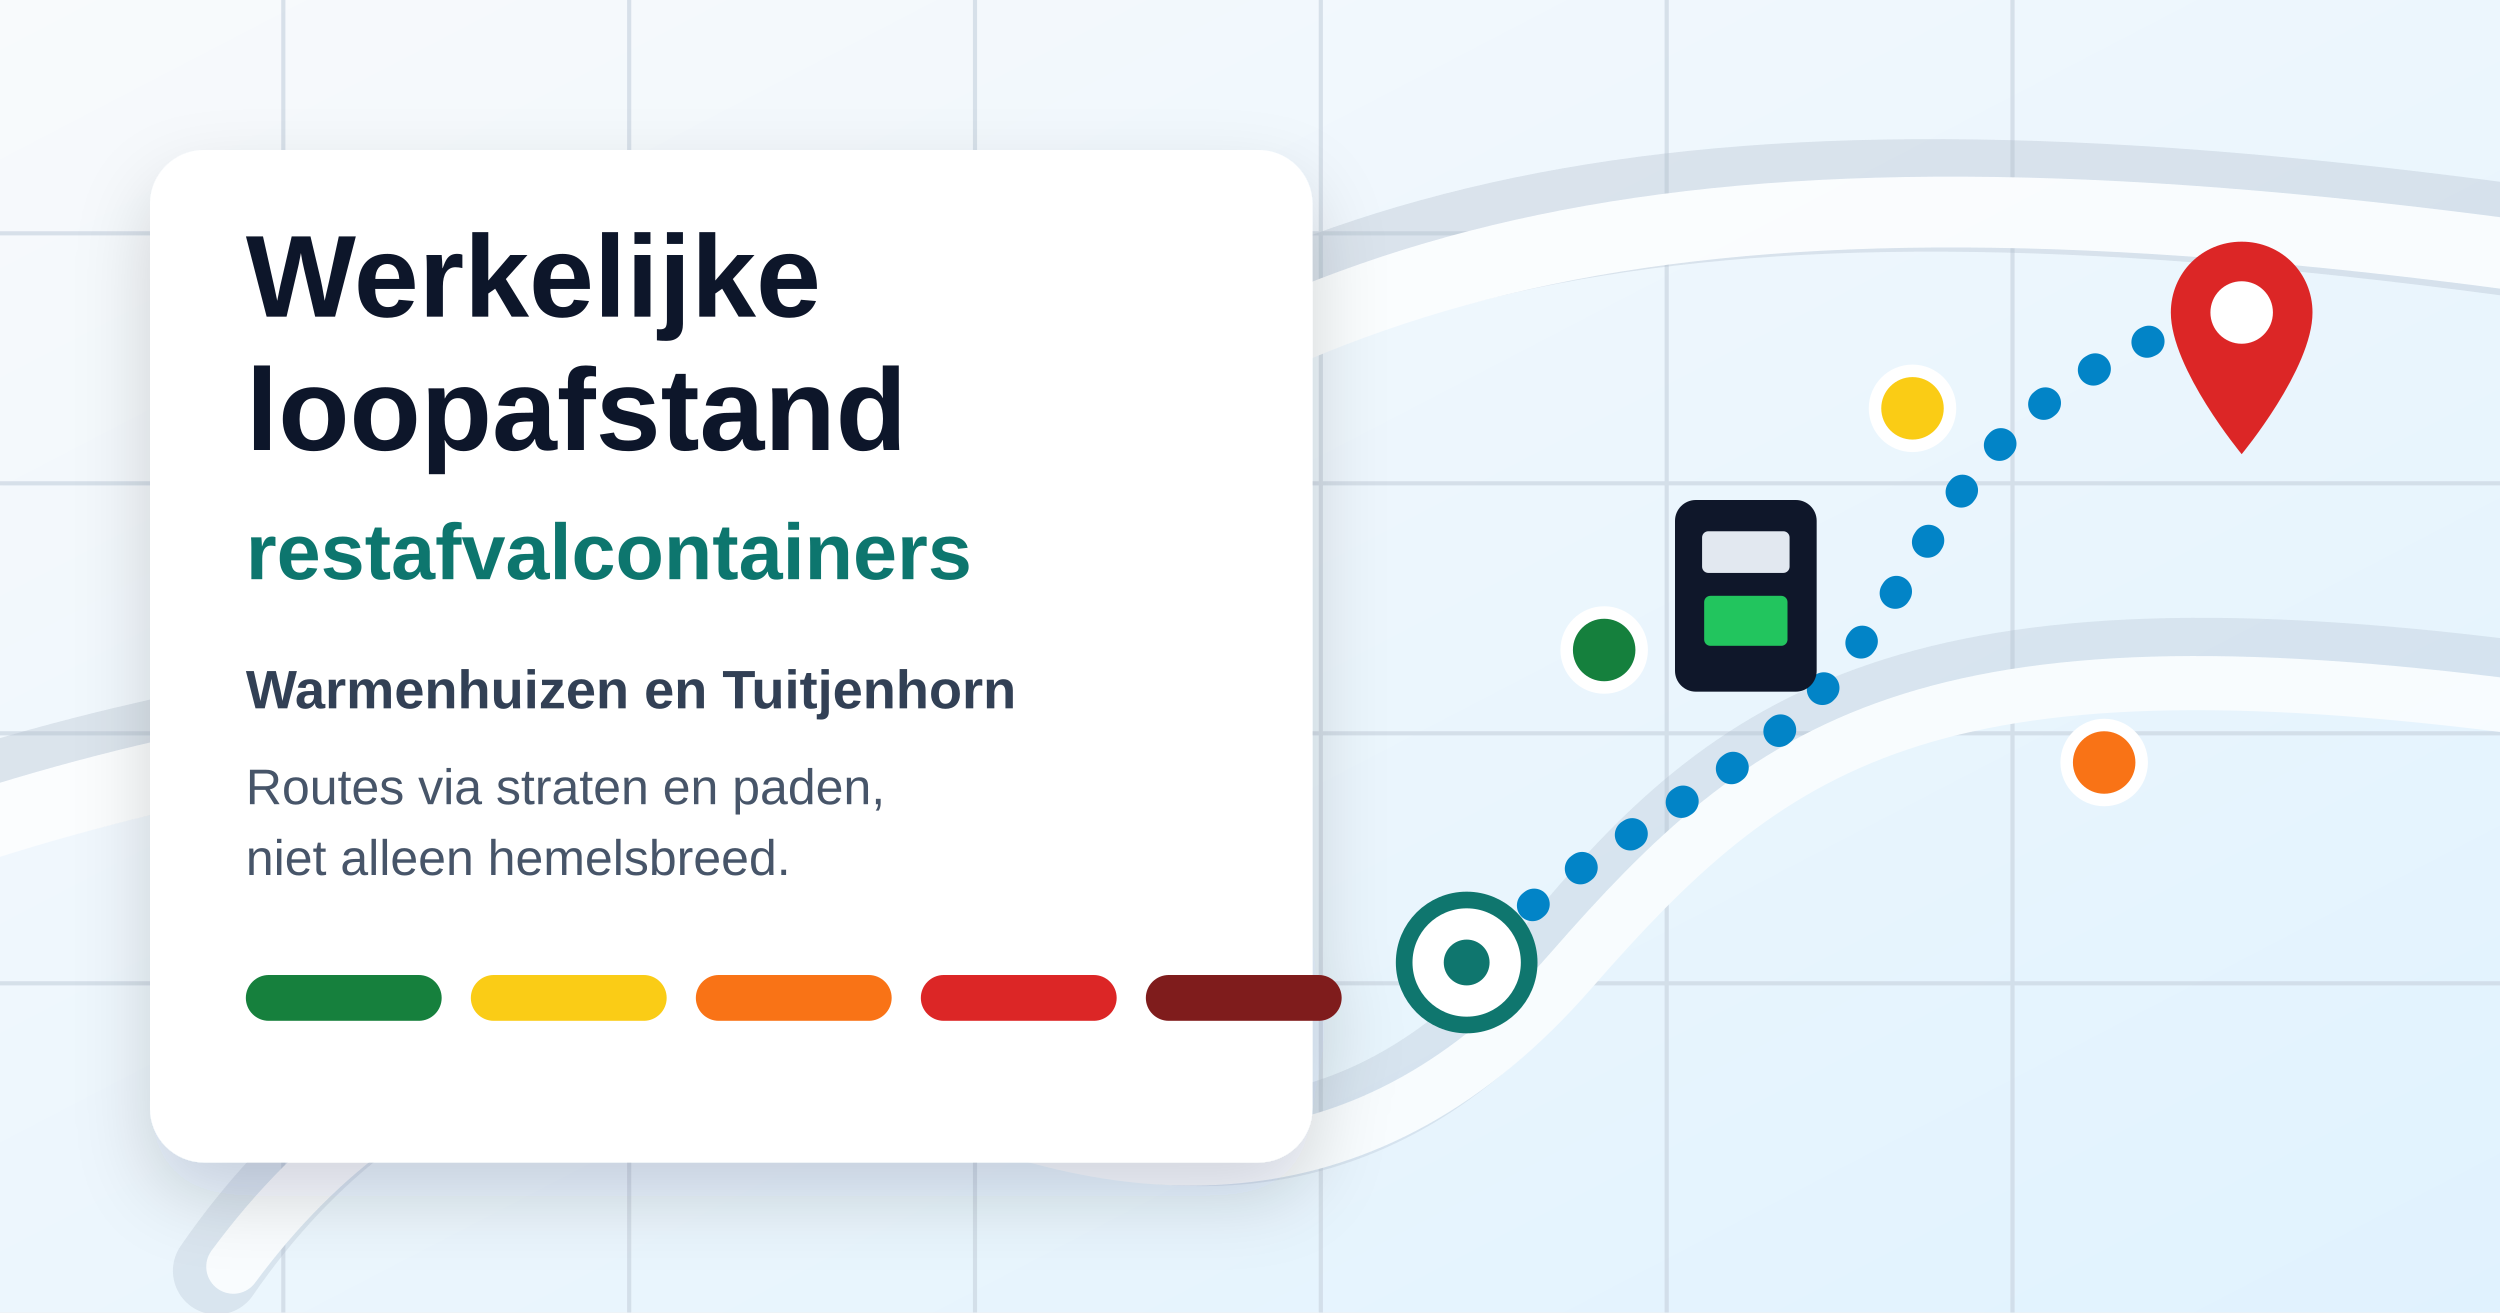
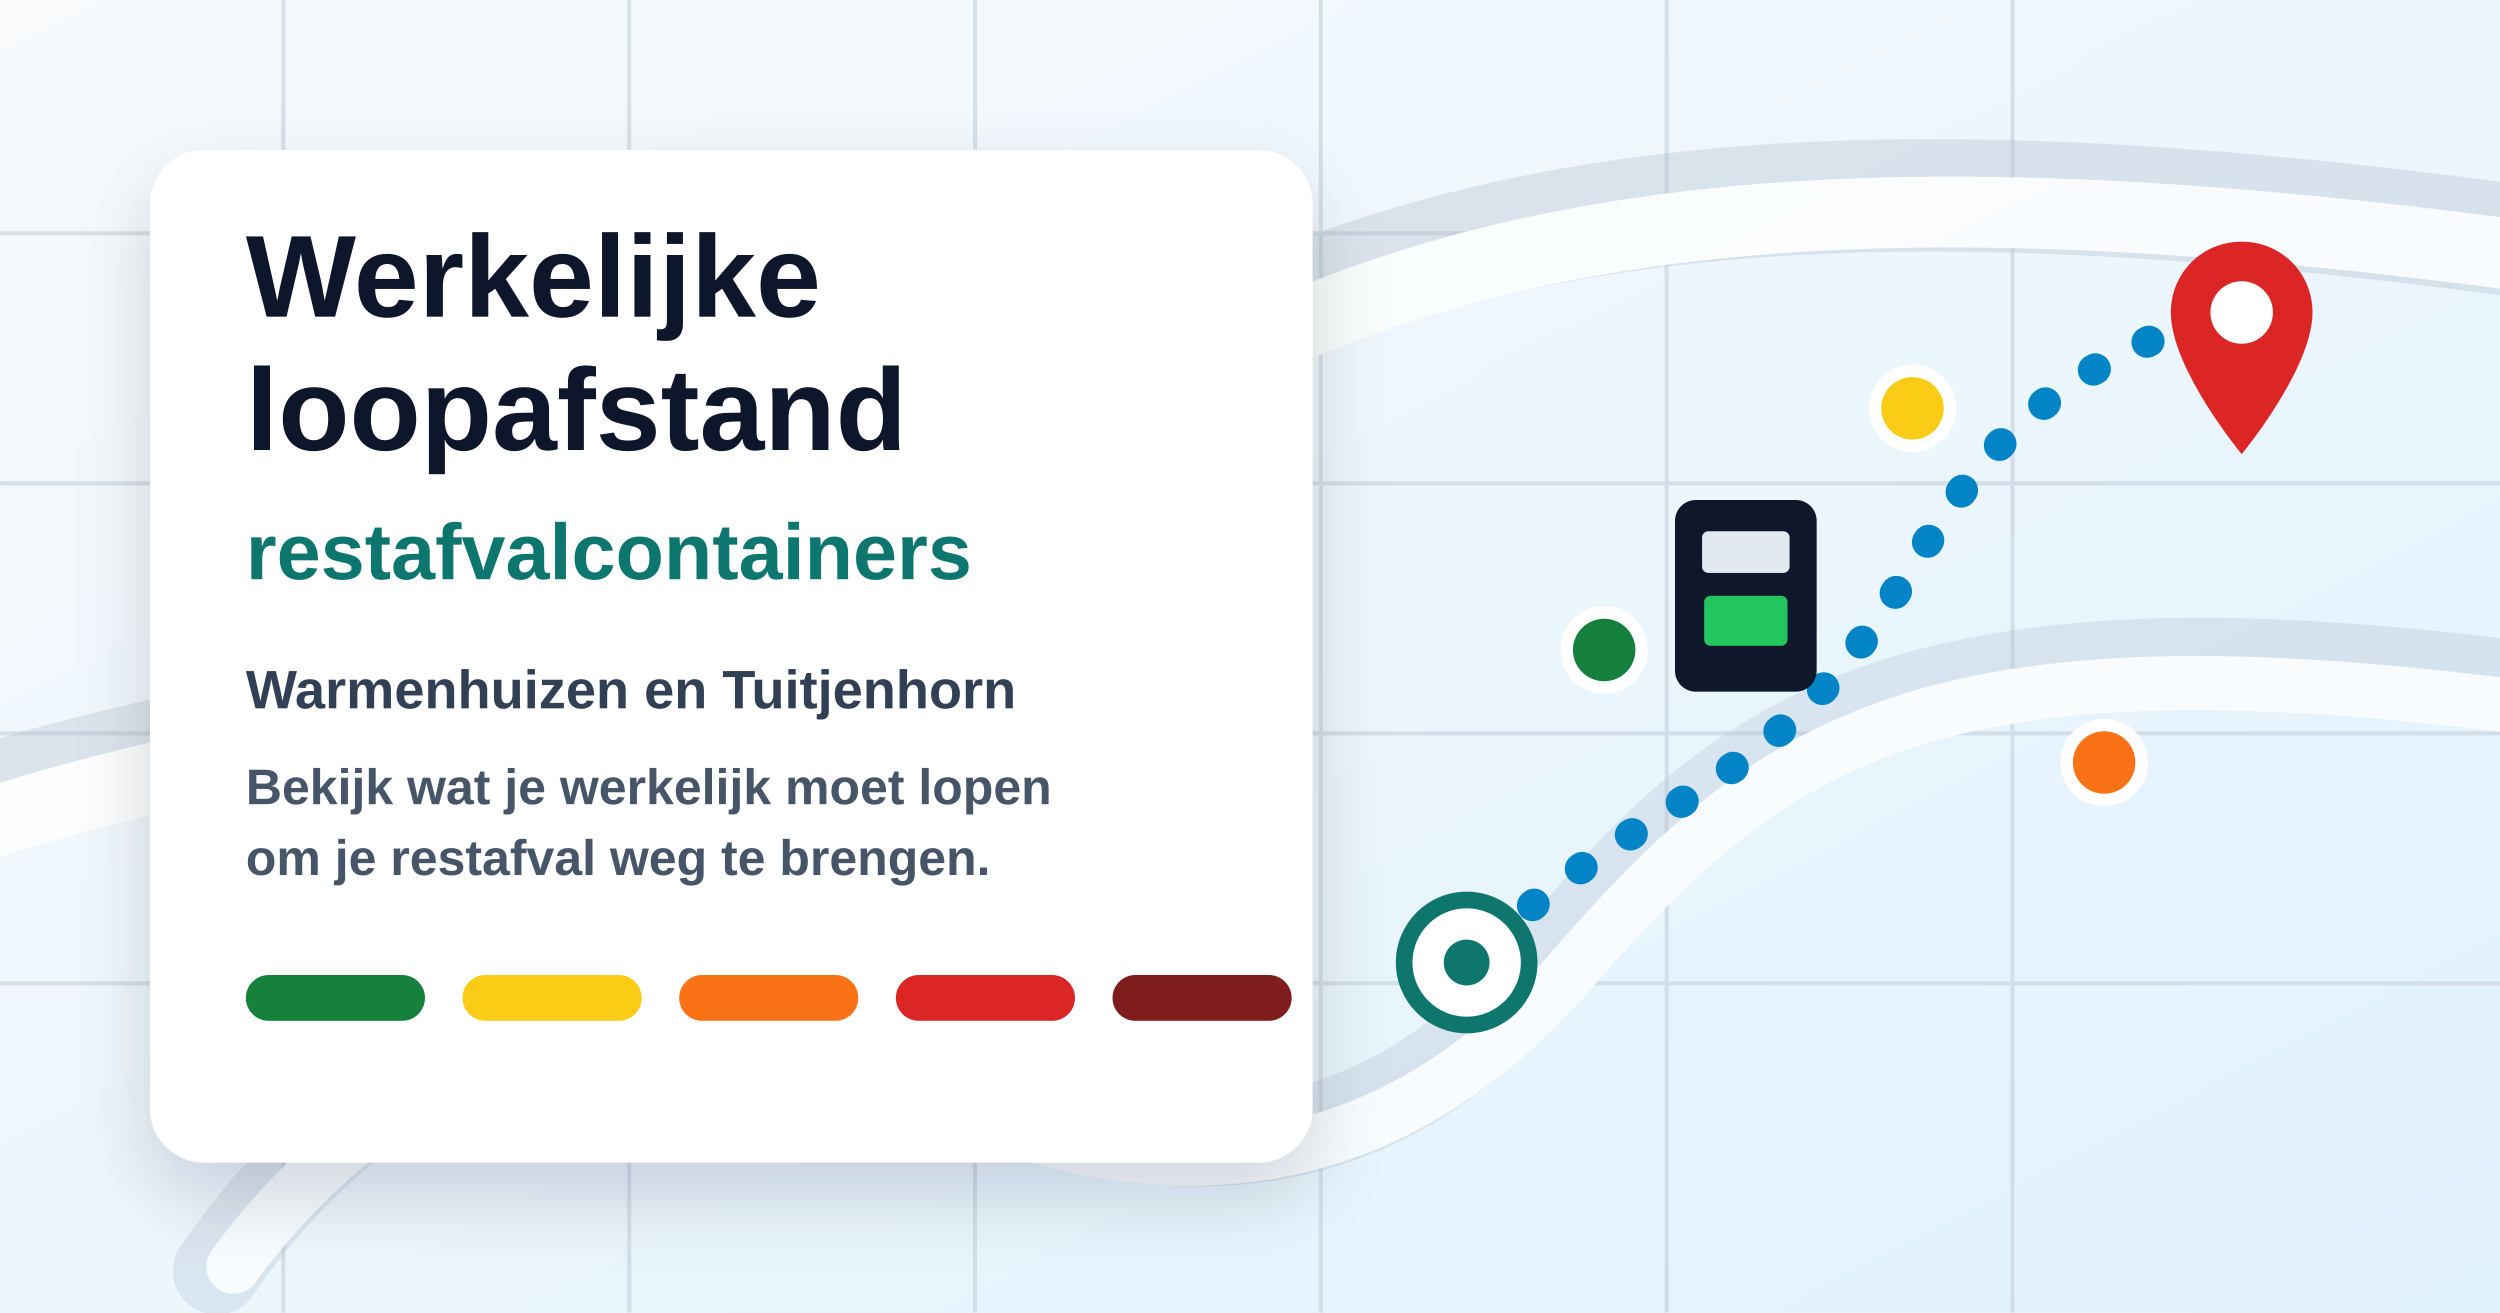
<svg xmlns="http://www.w3.org/2000/svg" width="1200" height="630" viewBox="0 0 1200 630" role="img" aria-labelledby="title desc">
  <defs>
    <linearGradient id="sky" x1="0" y1="0" x2="1" y2="1">
      <stop offset="0" stop-color="#f8fafc" />
      <stop offset="1" stop-color="#e0f2fe" />
    </linearGradient>
    <filter id="shadow" x="-20%" y="-20%" width="140%" height="140%">
      <feDropShadow dx="0" dy="16" stdDeviation="18" flood-color="#0f172a" flood-opacity="0.16" />
    </filter>
  </defs>
  <rect width="1200" height="630" fill="url(#sky)" />
  <g opacity="0.7">
    <path d="M0 112H1200M0 232H1200M0 352H1200M0 472H1200M136 0V630M302 0V630M468 0V630M634 0V630M800 0V630M966 0V630" stroke="#cbd5e1" stroke-width="2" />
    <path d="M-80 410C150 320 290 360 470 230S840 58 1280 126" fill="none" stroke="#94a3b8" stroke-width="54" stroke-linecap="round" opacity="0.35" />
    <path d="M-70 418C160 328 300 368 480 238S850 66 1288 134" fill="none" stroke="#ffffff" stroke-width="34" stroke-linecap="round" />
    <path d="M104 610C188 488 314 456 436 512S660 566 748 458 920 290 1220 330" fill="none" stroke="#94a3b8" stroke-width="42" stroke-linecap="round" opacity="0.3" />
    <path d="M112 608C196 494 316 466 430 520S658 576 754 466 924 302 1214 340" fill="none" stroke="#ffffff" stroke-width="26" stroke-linecap="round" />
  </g>
  <g filter="url(#shadow)">
    <rect x="72" y="72" width="558" height="486" rx="26" fill="#ffffff" />
    <text x="118" y="152" fill="#0f172a" font-family="Arial, Helvetica, sans-serif" font-size="56" font-weight="800">Werkelijke</text>
    <text x="118" y="216" fill="#0f172a" font-family="Arial, Helvetica, sans-serif" font-size="56" font-weight="800">loopafstand</text>
    <text x="118" y="278" fill="#0f766e" font-family="Arial, Helvetica, sans-serif" font-size="38" font-weight="800">restafvalcontainers</text>
    <text x="118" y="340" fill="#334155" font-family="Arial, Helvetica, sans-serif" font-size="26" font-weight="600">Warmenhuizen en Tuitjenhorn</text>
-     <text x="118" y="386" fill="#475569" font-family="Arial, Helvetica, sans-serif" font-size="24">Routes via straten en paden,</text>
-     <text x="118" y="420" fill="#475569" font-family="Arial, Helvetica, sans-serif" font-size="24">niet alleen hemelsbreed.</text>
+     <text x="118" y="386" fill="#475569" font-family="Arial, Helvetica, sans-serif" font-size="24" font-weight="700">Bekijk wat je werkelijk moet lopen</text>
+     <text x="118" y="420" fill="#475569" font-family="Arial, Helvetica, sans-serif" font-size="24" font-weight="700">om je restafval weg te brengen.</text>
    <g transform="translate(118 468)">
-       <rect width="94" height="22" rx="11" fill="#15803d" />
-       <rect x="108" width="94" height="22" rx="11" fill="#facc15" />
-       <rect x="216" width="94" height="22" rx="11" fill="#f97316" />
-       <rect x="324" width="94" height="22" rx="11" fill="#dc2626" />
-       <rect x="432" width="94" height="22" rx="11" fill="#7f1d1d" />
+       <rect width="86" height="22" rx="11" fill="#15803d" />
+       <rect x="104" width="86" height="22" rx="11" fill="#facc15" />
+       <rect x="208" width="86" height="22" rx="11" fill="#f97316" />
+       <rect x="312" width="86" height="22" rx="11" fill="#dc2626" />
+       <rect x="416" width="86" height="22" rx="11" fill="#7f1d1d" />
    </g>
  </g>
  <g>
    <path d="M714 454C778 392 834 382 886 318S944 188 1074 148" fill="none" stroke="#0284c7" stroke-width="15" stroke-linecap="round" stroke-dasharray="1 28" />
    <circle cx="704" cy="462" r="30" fill="#ffffff" stroke="#0f766e" stroke-width="8" />
    <circle cx="704" cy="462" r="11" fill="#0f766e" />
    <g transform="translate(1042 116)">
      <path d="M34 0C15 0 0 15 0 34c0 27 34 68 34 68s34-41 34-68C68 15 53 0 34 0Z" fill="#dc2626" />
      <circle cx="34" cy="34" r="15" fill="#ffffff" />
    </g>
    <g transform="translate(838 286)">
      <rect x="-34" y="-46" width="68" height="92" rx="10" fill="#0f172a" />
      <rect x="-21" y="-31" width="42" height="20" rx="3" fill="#e2e8f0" />
      <rect x="-20" y="0" width="40" height="24" rx="3" fill="#22c55e" />
    </g>
    <circle cx="918" cy="196" r="18" fill="#facc15" stroke="#ffffff" stroke-width="6" />
    <circle cx="1010" cy="366" r="18" fill="#f97316" stroke="#ffffff" stroke-width="6" />
    <circle cx="770" cy="312" r="18" fill="#15803d" stroke="#ffffff" stroke-width="6" />
  </g>
</svg>
